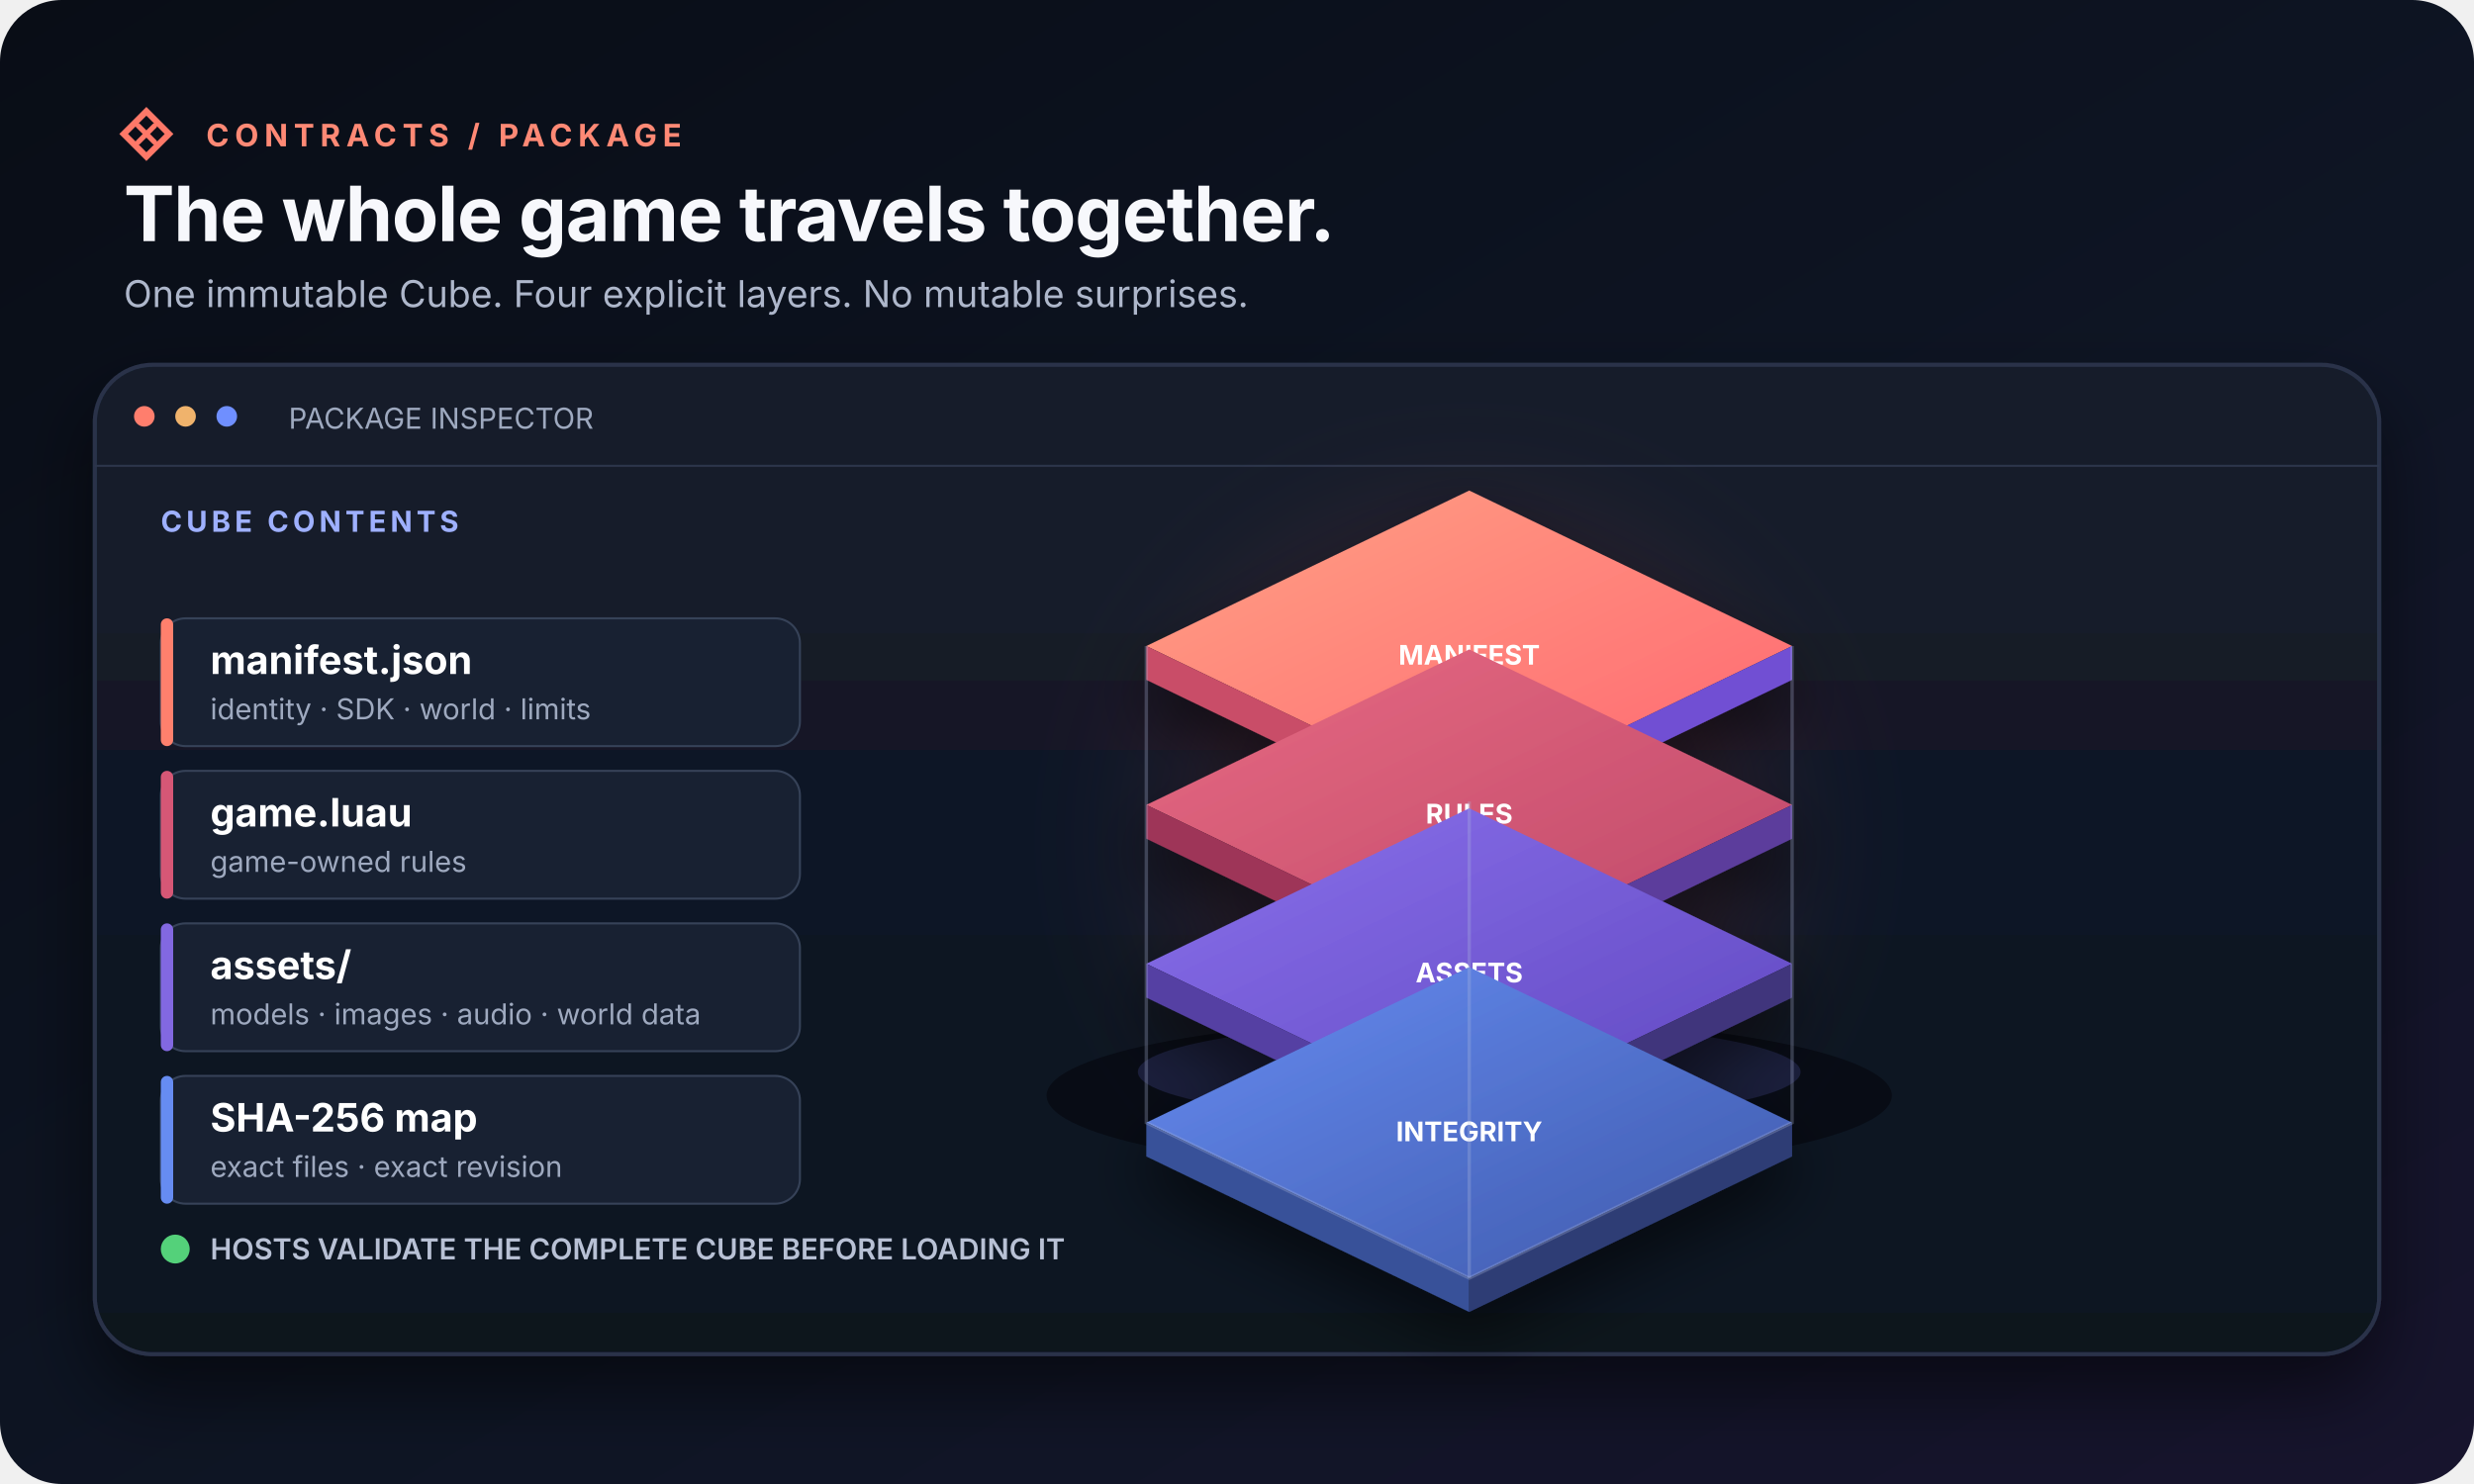
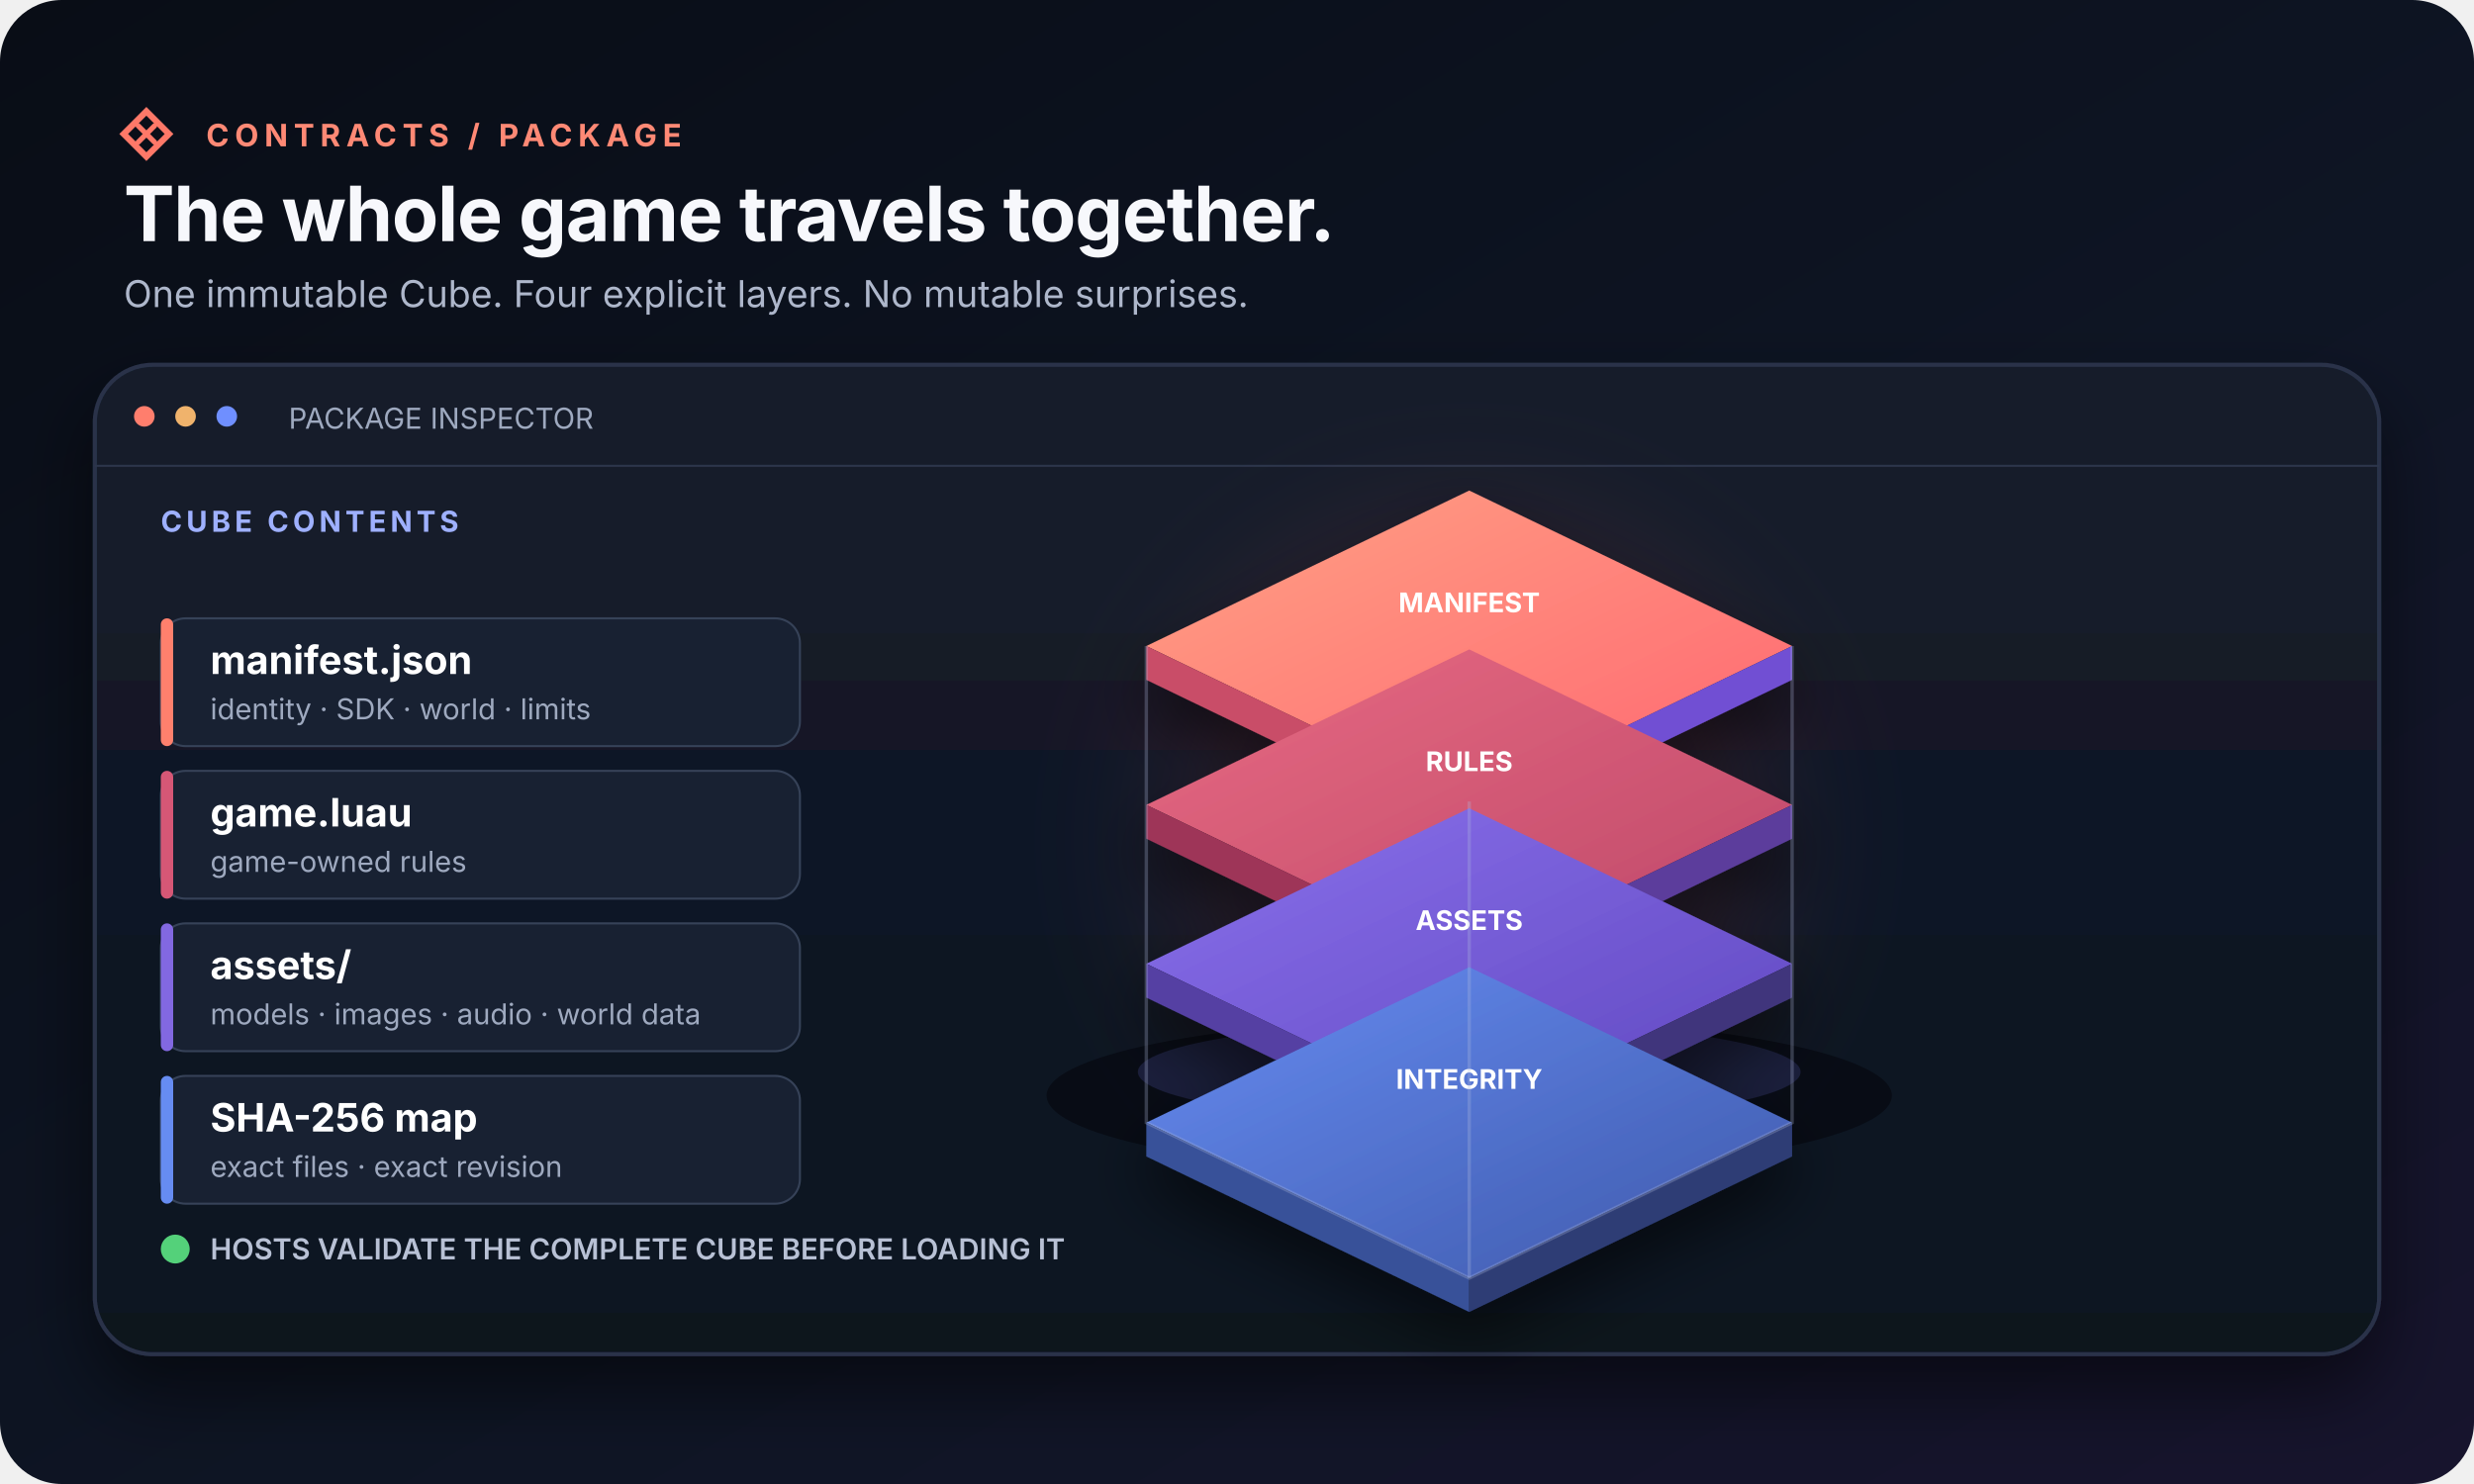
<svg xmlns="http://www.w3.org/2000/svg" viewBox="0 0 1200 720" role="img" aria-labelledby="title desc">
  <defs>
    <linearGradient id="bg" x1="0" y1="0" x2="1" y2="1">
      <stop stop-color="#090d16" />
      <stop offset=".56" stop-color="#0e1524" />
      <stop offset="1" stop-color="#17142d" />
    </linearGradient>
    <linearGradient id="workspace" x1="0" y1="0" x2="0" y2="1">
      <stop stop-color="#151d2c" />
      <stop offset="1" stop-color="#0c121f" />
    </linearGradient>
    <linearGradient id="manifest" x1="0" y1="0" x2="1" y2="1">
      <stop stop-color="#ffa184" />
      <stop offset="1" stop-color="#ff6671" />
    </linearGradient>
    <linearGradient id="rules" x1="0" y1="0" x2="1" y2="1">
      <stop stop-color="#e86b82" />
      <stop offset="1" stop-color="#bd4769" />
    </linearGradient>
    <linearGradient id="assets" x1="0" y1="0" x2="1" y2="1">
      <stop stop-color="#8a71ec" />
      <stop offset="1" stop-color="#5f46bf" />
    </linearGradient>
    <linearGradient id="hashes" x1="0" y1="0" x2="1" y2="1">
      <stop stop-color="#668cf2" />
      <stop offset="1" stop-color="#3e58aa" />
    </linearGradient>
    <radialGradient id="halo">
      <stop stop-color="#7668ed" stop-opacity=".35" />
      <stop offset=".56" stop-color="#ff6a6f" stop-opacity=".1" />
      <stop offset="1" stop-color="#111827" stop-opacity="0" />
    </radialGradient>
    <filter id="shadow" x="-50%" y="-50%" width="200%" height="220%">
      <feDropShadow dx="0" dy="18" stdDeviation="18" flood-color="#000" flood-opacity=".52" />
    </filter>
    <filter id="glow" x="-100%" y="-100%" width="300%" height="300%">
      <feGaussianBlur stdDeviation="10" result="b" />
      <feMerge>
        <feMergeNode in="b" />
        <feMergeNode in="SourceGraphic" />
      </feMerge>
    </filter>
    <style>
      text{font-family:Inter,Arial,sans-serif}.eyebrow{fill:#ff8975;font-size:15px;font-weight:700;letter-spacing:2.8px}.headline{fill:#f7f8fc;font-size:37px;font-weight:750;letter-spacing:-.5px}.deck{fill:#aeb7cb;font-size:18px}.kicker{font-size:14px;font-weight:700;letter-spacing:2px}.name{fill:#fff;font-size:19px;font-weight:700}.note{fill:#9ea9bf;font-size:14px}.face{fill:#fff;font-size:16px;font-weight:700}.footer{fill:#b8c1d5;font-size:14px;font-weight:600}
    </style>
  </defs>
  <rect width="1200" height="720" rx="30" fill="url(#bg)" />
  <g transform="translate(60 54)">
    <path d="M0 11L11 0L22 11L11 22Z" fill="none" stroke="#ff7868" stroke-width="3" />
    <path d="M7 7L15 15M15 7L7 15" stroke="#ff7868" stroke-width="2.5" stroke-linecap="round" />
    <text x="40" y="17" class="eyebrow">CONTRACTS / PACKAGE</text>
  </g>
  <text x="60" y="117" class="headline">The whole game travels together.</text>
  <text x="60" y="149" class="deck">One immutable Cube. Four explicit layers. No mutable surprises.</text>
  <rect x="46" y="177" width="1108" height="480" rx="28" fill="url(#workspace)" stroke="#293348" stroke-width="2" filter="url(#shadow)" />
  <path d="M46 226H1154" stroke="#2c364b" />
  <g transform="translate(70 195)">
    <circle cx="0" cy="7" r="5" fill="#ff7e6d" />
    <circle cx="20" cy="7" r="5" fill="#f0b36c" />
    <circle cx="40" cy="7" r="5" fill="#6f8fff" />
    <text x="70" y="13" class="note">PACKAGE INSPECTOR</text>
  </g>
  <g transform="translate(78 258)">
    <text class="kicker" fill="#9eb0ff">CUBE CONTENTS</text>
    <g transform="translate(0 42)">
      <rect width="310" height="62" rx="12" fill="#182132" stroke="#364258" />
      <rect width="6" height="62" rx="3" fill="#ff806d" />
      <text x="24" y="27" class="name">manifest.json</text>
      <text x="24" y="49" class="note">identity · SDK · world · limits</text>
    </g>
    <g transform="translate(0 116)">
      <rect width="310" height="62" rx="12" fill="#182132" stroke="#364258" />
      <rect width="6" height="62" rx="3" fill="#d65776" />
      <text x="24" y="27" class="name">game.luau</text>
      <text x="24" y="49" class="note">game-owned rules</text>
    </g>
    <g transform="translate(0 190)">
      <rect width="310" height="62" rx="12" fill="#182132" stroke="#364258" />
      <rect width="6" height="62" rx="3" fill="#8268e1" />
      <text x="24" y="27" class="name">assets/</text>
      <text x="24" y="49" class="note">models · images · audio · world data</text>
    </g>
    <g transform="translate(0 264)">
      <rect width="310" height="62" rx="12" fill="#182132" stroke="#364258" />
      <rect width="6" height="62" rx="3" fill="#668cf2" />
      <text x="24" y="27" class="name">SHA-256 map</text>
      <text x="24" y="49" class="note">exact files · exact revision</text>
    </g>
  </g>
  <g transform="translate(465 238) scale(.82)">
    <circle cx="302" cy="205" r="270" fill="url(#halo)" />
    <ellipse cx="302" cy="358" rx="250" ry="46" fill="#050810" opacity=".72" />
    <ellipse cx="302" cy="344" rx="196" ry="30" fill="#6d72e8" opacity=".18" />
    <g filter="url(#shadow)">
      <g transform="translate(0 0)">
        <path d="M302 0L493 92L302 184L111 92Z" fill="url(#manifest)" />
        <path d="M111 92L302 184V204L111 112Z" fill="#c94d68" />
        <path d="M302 184L493 92V112L302 204Z" fill="#714fd3" />
-         <text x="302" y="103" text-anchor="middle" class="face">MANIFEST</text>
+         <text x="302" y="72" text-anchor="middle" class="face">MANIFEST</text>
      </g>
      <g transform="translate(0 94)">
        <path d="M302 0L493 92L302 184L111 92Z" fill="url(#rules)" />
        <path d="M111 92L302 184V204L111 112Z" fill="#9e3558" />
        <path d="M302 184L493 92V112L302 204Z" fill="#5c3d9c" />
-         <text x="302" y="103" text-anchor="middle" class="face">RULES</text>
+         <text x="302" y="72" text-anchor="middle" class="face">RULES</text>
      </g>
      <g transform="translate(0 188)">
        <path d="M302 0L493 92L302 184L111 92Z" fill="url(#assets)" />
        <path d="M111 92L302 184V204L111 112Z" fill="#5440a3" />
        <path d="M302 184L493 92V112L302 204Z" fill="#3f347b" />
-         <text x="302" y="103" text-anchor="middle" class="face">ASSETS</text>
+         <text x="302" y="72" text-anchor="middle" class="face">ASSETS</text>
      </g>
      <g transform="translate(0 282)">
        <path d="M302 0L493 92L302 184L111 92Z" fill="url(#hashes)" />
        <path d="M111 92L302 184V204L111 112Z" fill="#385199" />
        <path d="M302 184L493 92V112L302 204Z" fill="#2d3d75" />
-         <text x="302" y="103" text-anchor="middle" class="face">INTEGRITY</text>
+         <text x="302" y="72" text-anchor="middle" class="face">INTEGRITY</text>
      </g>
    </g>
    <g fill="none" stroke="#afbbde" stroke-opacity=".28" stroke-width="2">
      <path d="M111 92V374L302 466L493 374V92" />
      <path d="M302 184V466" />
    </g>
  </g>
  <g transform="translate(78 606)">
    <circle cx="7" cy="0" r="7" fill="#54d17a" />
    <text x="24" y="5" class="footer">HOSTS VALIDATE THE COMPLETE CUBE BEFORE LOADING IT</text>
  </g>
</svg>
